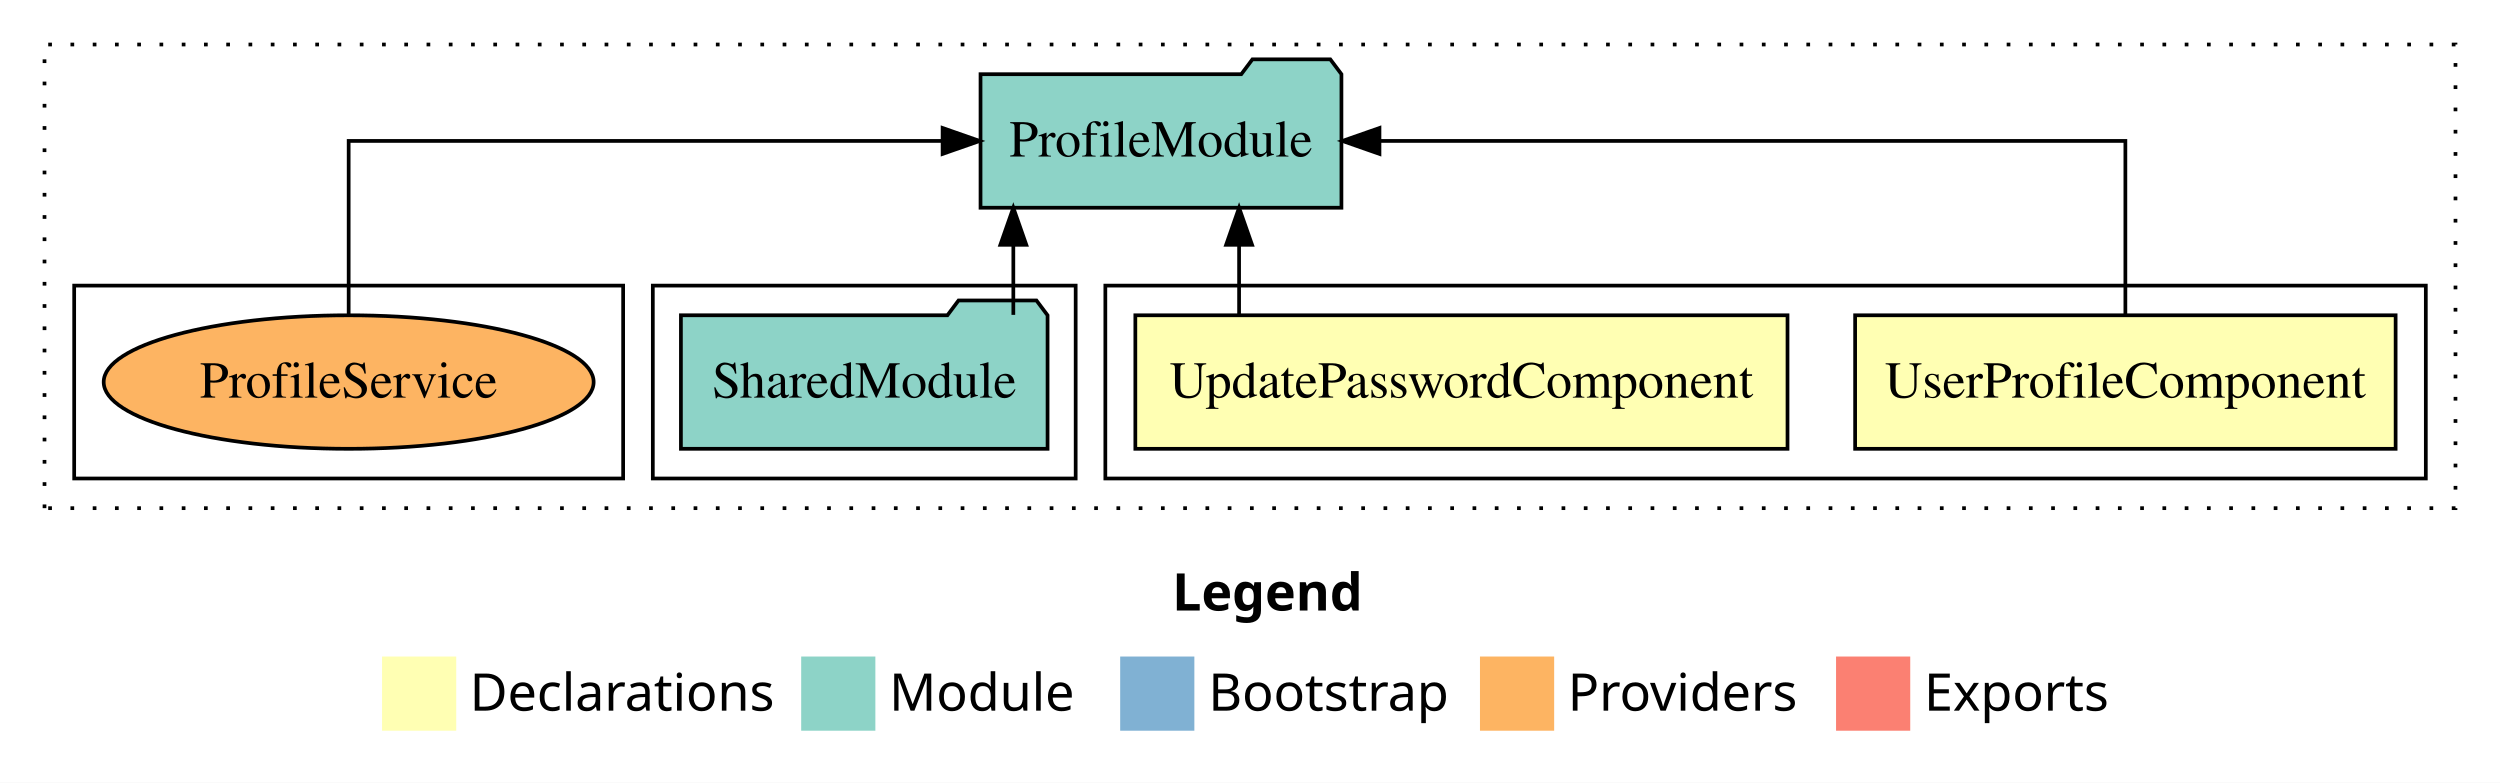
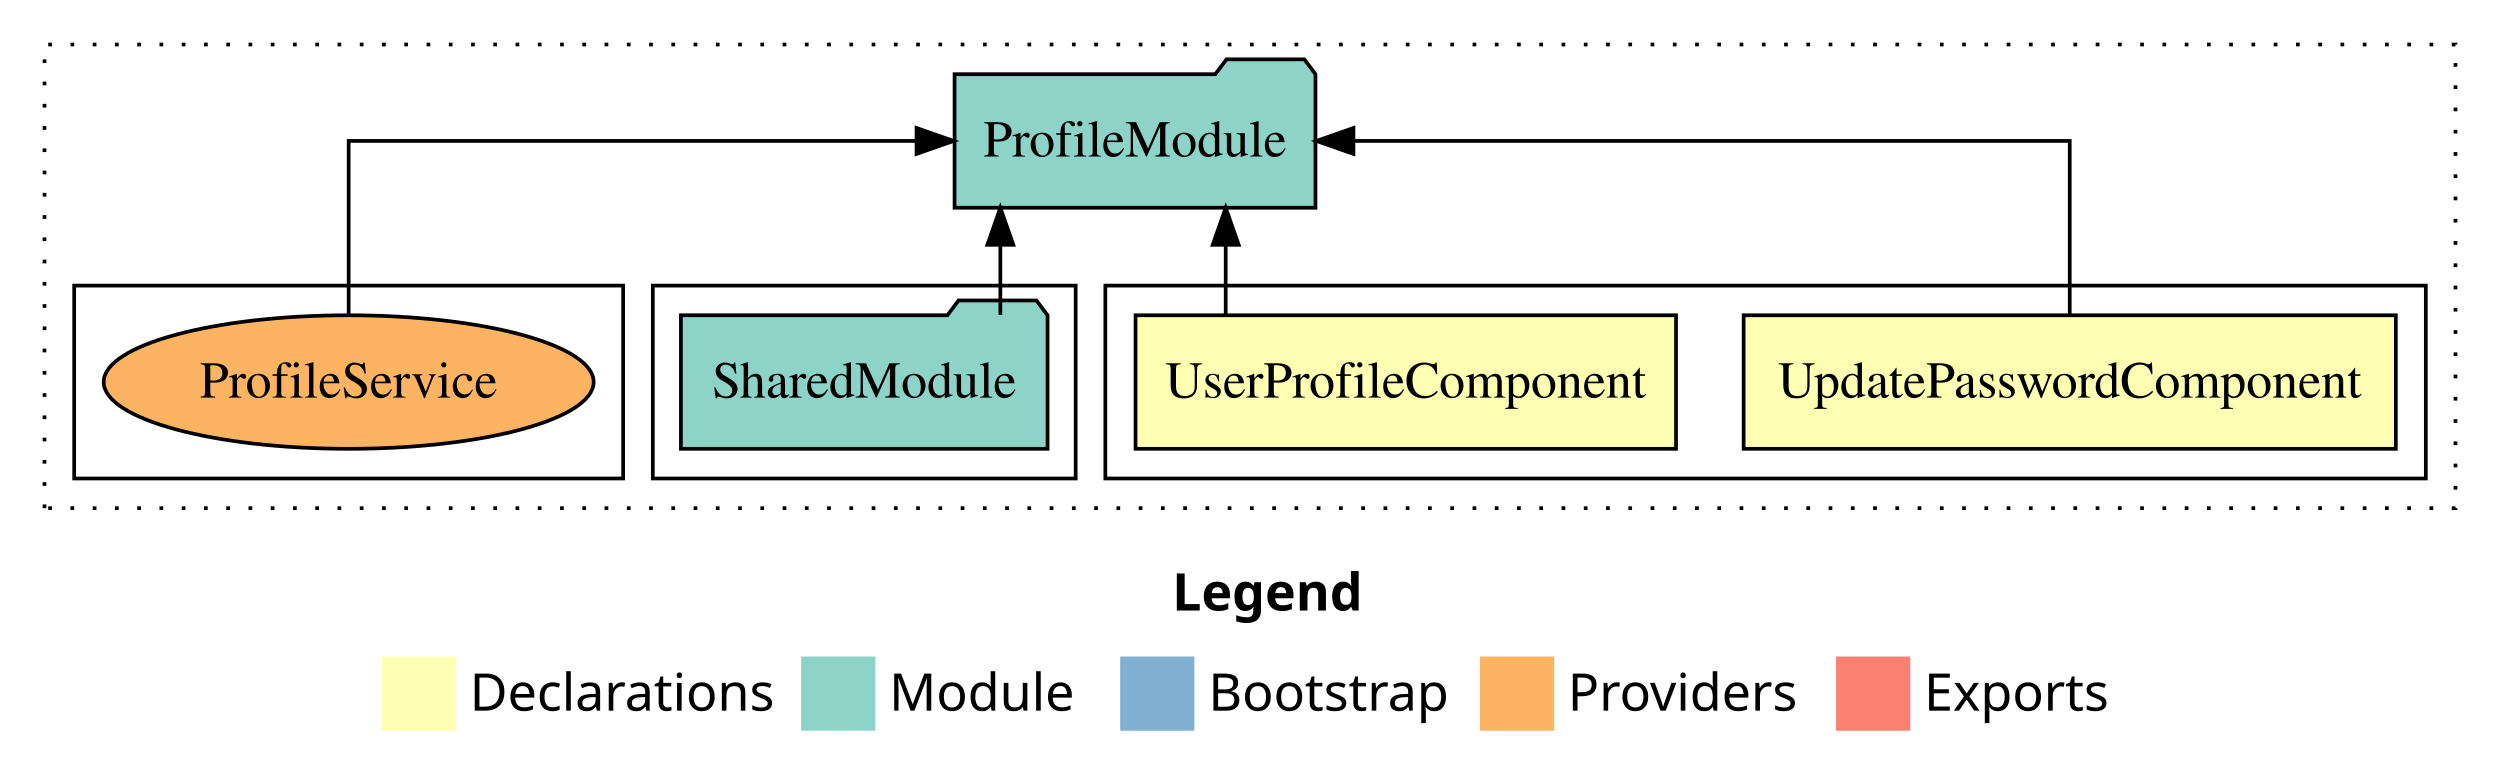
<svg xmlns="http://www.w3.org/2000/svg" width="674pt" height="211pt" viewBox="0.00 0.00 674.00 211.00">
  <g id="graph0" class="graph" transform="scale(1 1) rotate(0) translate(4 207)">
    <polygon fill="#ffffff" stroke="transparent" points="-4,4 -4,-207 670,-207 670,4 -4,4" />
    <text text-anchor="start" x="312.009" y="-42.4" font-family="sans-serif" font-weight="bold" font-size="14.00" fill="#000000">Legend</text>
    <polygon fill="#ffffb3" stroke="transparent" points="99,-10 99,-30 119,-30 119,-10 99,-10" />
    <text text-anchor="start" x="122.629" y="-15.4" font-family="sans-serif" font-size="14.00" fill="#000000">  Declarations</text>
    <polygon fill="#8dd3c7" stroke="transparent" points="212,-10 212,-30 232,-30 232,-10 212,-10" />
    <text text-anchor="start" x="235.725" y="-15.4" font-family="sans-serif" font-size="14.00" fill="#000000">  Module</text>
    <polygon fill="#80b1d3" stroke="transparent" points="298,-10 298,-30 318,-30 318,-10 298,-10" />
    <text text-anchor="start" x="321.781" y="-15.4" font-family="sans-serif" font-size="14.00" fill="#000000">  Bootstrap</text>
    <polygon fill="#fdb462" stroke="transparent" points="395,-10 395,-30 415,-30 415,-10 395,-10" />
    <text text-anchor="start" x="418.673" y="-15.4" font-family="sans-serif" font-size="14.00" fill="#000000">  Providers</text>
    <polygon fill="#fb8072" stroke="transparent" points="491,-10 491,-30 511,-30 511,-10 491,-10" />
    <text text-anchor="start" x="514.726" y="-15.4" font-family="sans-serif" font-size="14.00" fill="#000000">  Exports</text>
    <g id="clust1" class="cluster">
      <polygon fill="none" stroke="#000000" stroke-dasharray="1,5" points="8,-70 8,-195 658,-195 658,-70 8,-70" />
    </g>
    <g id="clust2" class="cluster">
      <polygon fill="none" stroke="#000000" points="294,-78 294,-130 650,-130 650,-78 294,-78" />
    </g>
    <g id="clust5" class="cluster">
      <polygon fill="none" stroke="#000000" points="172,-78 172,-130 286,-130 286,-78 172,-78" />
    </g>
    <g id="clust8" class="cluster">
      <polygon fill="none" stroke="#000000" points="16,-78 16,-130 164,-130 164,-78 16,-78" />
    </g>
    <g id="node1" class="node">
-       <polygon fill="#ffffb3" stroke="#000000" points="641.859,-122 496.142,-122 496.142,-86 641.859,-86 641.859,-122" />
-       <text text-anchor="middle" x="569" y="-99.8" font-family="Times,serif" font-size="14.00" fill="#000000">UserProfileComponent</text>
+       <polygon fill="#ffffb3" stroke="#000000" points="641.913,-122 466.087,-122 466.087,-86 641.913,-86 641.913,-122" />
+       <text text-anchor="middle" x="554" y="-99.8" font-family="Times,serif" font-size="14.00" fill="#000000">UpdatePasswordComponent</text>
    </g>
    <g id="node3" class="node">
-       <polygon fill="#8dd3c7" stroke="#000000" points="357.65,-187 354.65,-191 333.65,-191 330.65,-187 260.35,-187 260.35,-151 357.65,-151 357.65,-187" />
-       <text text-anchor="middle" x="309" y="-164.8" font-family="Times,serif" font-size="14.00" fill="#000000">ProfileModule</text>
+       <polygon fill="#8dd3c7" stroke="#000000" points="350.65,-187 347.65,-191 326.65,-191 323.65,-187 253.35,-187 253.35,-151 350.65,-151 350.65,-187" />
+       <text text-anchor="middle" x="302" y="-164.8" font-family="Times,serif" font-size="14.00" fill="#000000">ProfileModule</text>
    </g>
    <g id="edge1" class="edge">
-       <path fill="none" stroke="#000000" d="M569,-122.106C569,-141.339 569,-169 569,-169 569,-169 367.904,-169 367.904,-169" />
-       <polygon fill="#000000" stroke="#000000" points="367.904,-165.5 357.904,-169 367.904,-172.5 367.904,-165.5" />
+       <path fill="none" stroke="#000000" d="M554,-122.106C554,-141.339 554,-169 554,-169 554,-169 360.887,-169 360.887,-169" />
+       <polygon fill="#000000" stroke="#000000" points="360.887,-165.5 350.887,-169 360.887,-172.5 360.887,-165.5" />
    </g>
    <g id="node2" class="node">
-       <polygon fill="#ffffb3" stroke="#000000" points="477.913,-122 302.087,-122 302.087,-86 477.913,-86 477.913,-122" />
-       <text text-anchor="middle" x="390" y="-99.8" font-family="Times,serif" font-size="14.00" fill="#000000">UpdatePasswordComponent</text>
+       <polygon fill="#ffffb3" stroke="#000000" points="447.858,-122 302.142,-122 302.142,-86 447.858,-86 447.858,-122" />
+       <text text-anchor="middle" x="375" y="-99.8" font-family="Times,serif" font-size="14.00" fill="#000000">UserProfileComponent</text>
    </g>
    <g id="edge2" class="edge">
-       <path fill="none" stroke="#000000" d="M330.059,-122.106C330.059,-122.106 330.059,-140.991 330.059,-140.991" />
-       <polygon fill="#000000" stroke="#000000" points="326.559,-140.991 330.059,-150.991 333.559,-140.991 326.559,-140.991" />
+       <path fill="none" stroke="#000000" d="M326.448,-122.106C326.448,-122.106 326.448,-140.991 326.448,-140.991" />
+       <polygon fill="#000000" stroke="#000000" points="322.948,-140.991 326.448,-150.991 329.948,-140.991 322.948,-140.991" />
    </g>
    <g id="node4" class="node">
      <polygon fill="#8dd3c7" stroke="#000000" points="278.423,-122 275.423,-126 254.423,-126 251.423,-122 179.577,-122 179.577,-86 278.423,-86 278.423,-122" />
      <text text-anchor="middle" x="229" y="-99.8" font-family="Times,serif" font-size="14.00" fill="#000000">SharedModule</text>
    </g>
    <g id="edge3" class="edge">
-       <path fill="none" stroke="#000000" d="M269.193,-122.106C269.193,-122.106 269.193,-140.991 269.193,-140.991" />
-       <polygon fill="#000000" stroke="#000000" points="265.693,-140.991 269.193,-150.991 272.693,-140.991 265.693,-140.991" />
+       <path fill="none" stroke="#000000" d="M265.693,-122.106C265.693,-122.106 265.693,-140.991 265.693,-140.991" />
+       <polygon fill="#000000" stroke="#000000" points="262.193,-140.991 265.693,-150.991 269.193,-140.991 262.193,-140.991" />
    </g>
    <g id="node5" class="node">
      <ellipse fill="#fdb462" stroke="#000000" cx="90" cy="-104" rx="66.045" ry="18" />
      <text text-anchor="middle" x="90" y="-99.8" font-family="Times,serif" font-size="14.00" fill="#000000">ProfileService</text>
    </g>
    <g id="edge4" class="edge">
-       <path fill="none" stroke="#000000" d="M90,-122.106C90,-141.339 90,-169 90,-169 90,-169 250.125,-169 250.125,-169" />
-       <polygon fill="#000000" stroke="#000000" points="250.125,-172.5 260.125,-169 250.125,-165.5 250.125,-172.5" />
+       <path fill="none" stroke="#000000" d="M90,-122.106C90,-141.339 90,-169 90,-169 90,-169 243.097,-169 243.097,-169" />
+       <polygon fill="#000000" stroke="#000000" points="243.097,-172.5 253.097,-169 243.097,-165.5 243.097,-172.5" />
    </g>
  </g>
</svg>
